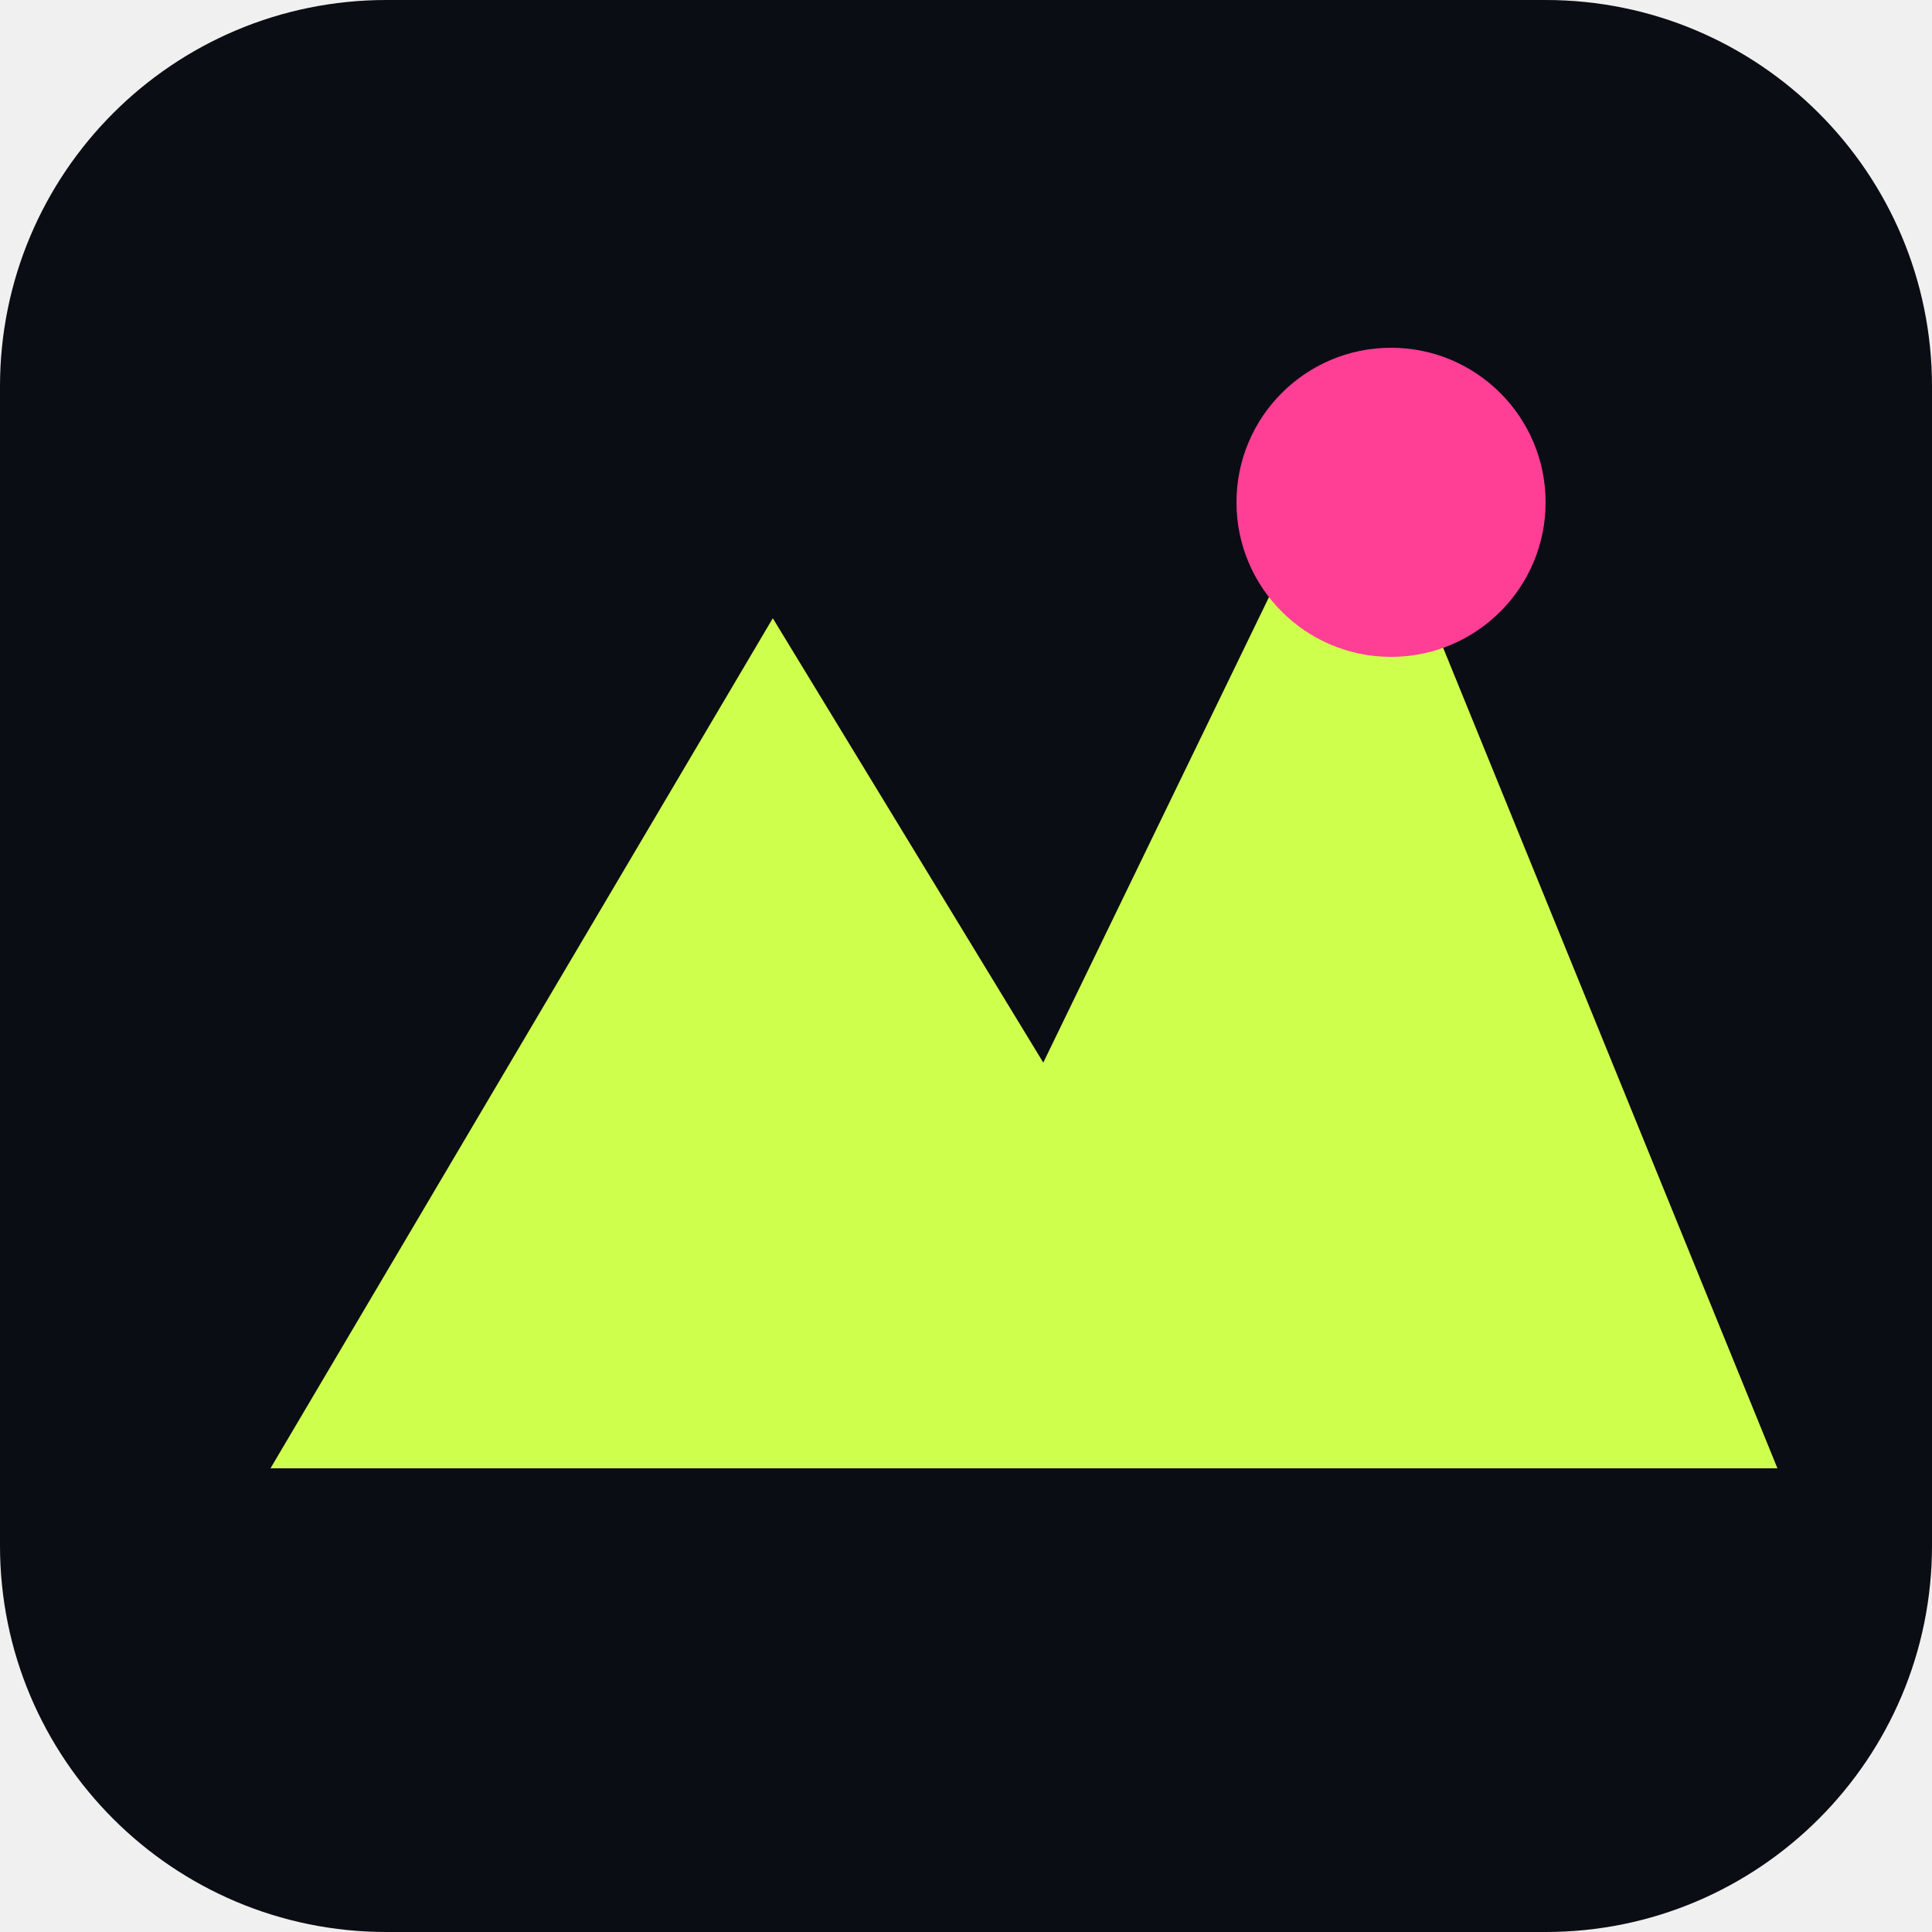
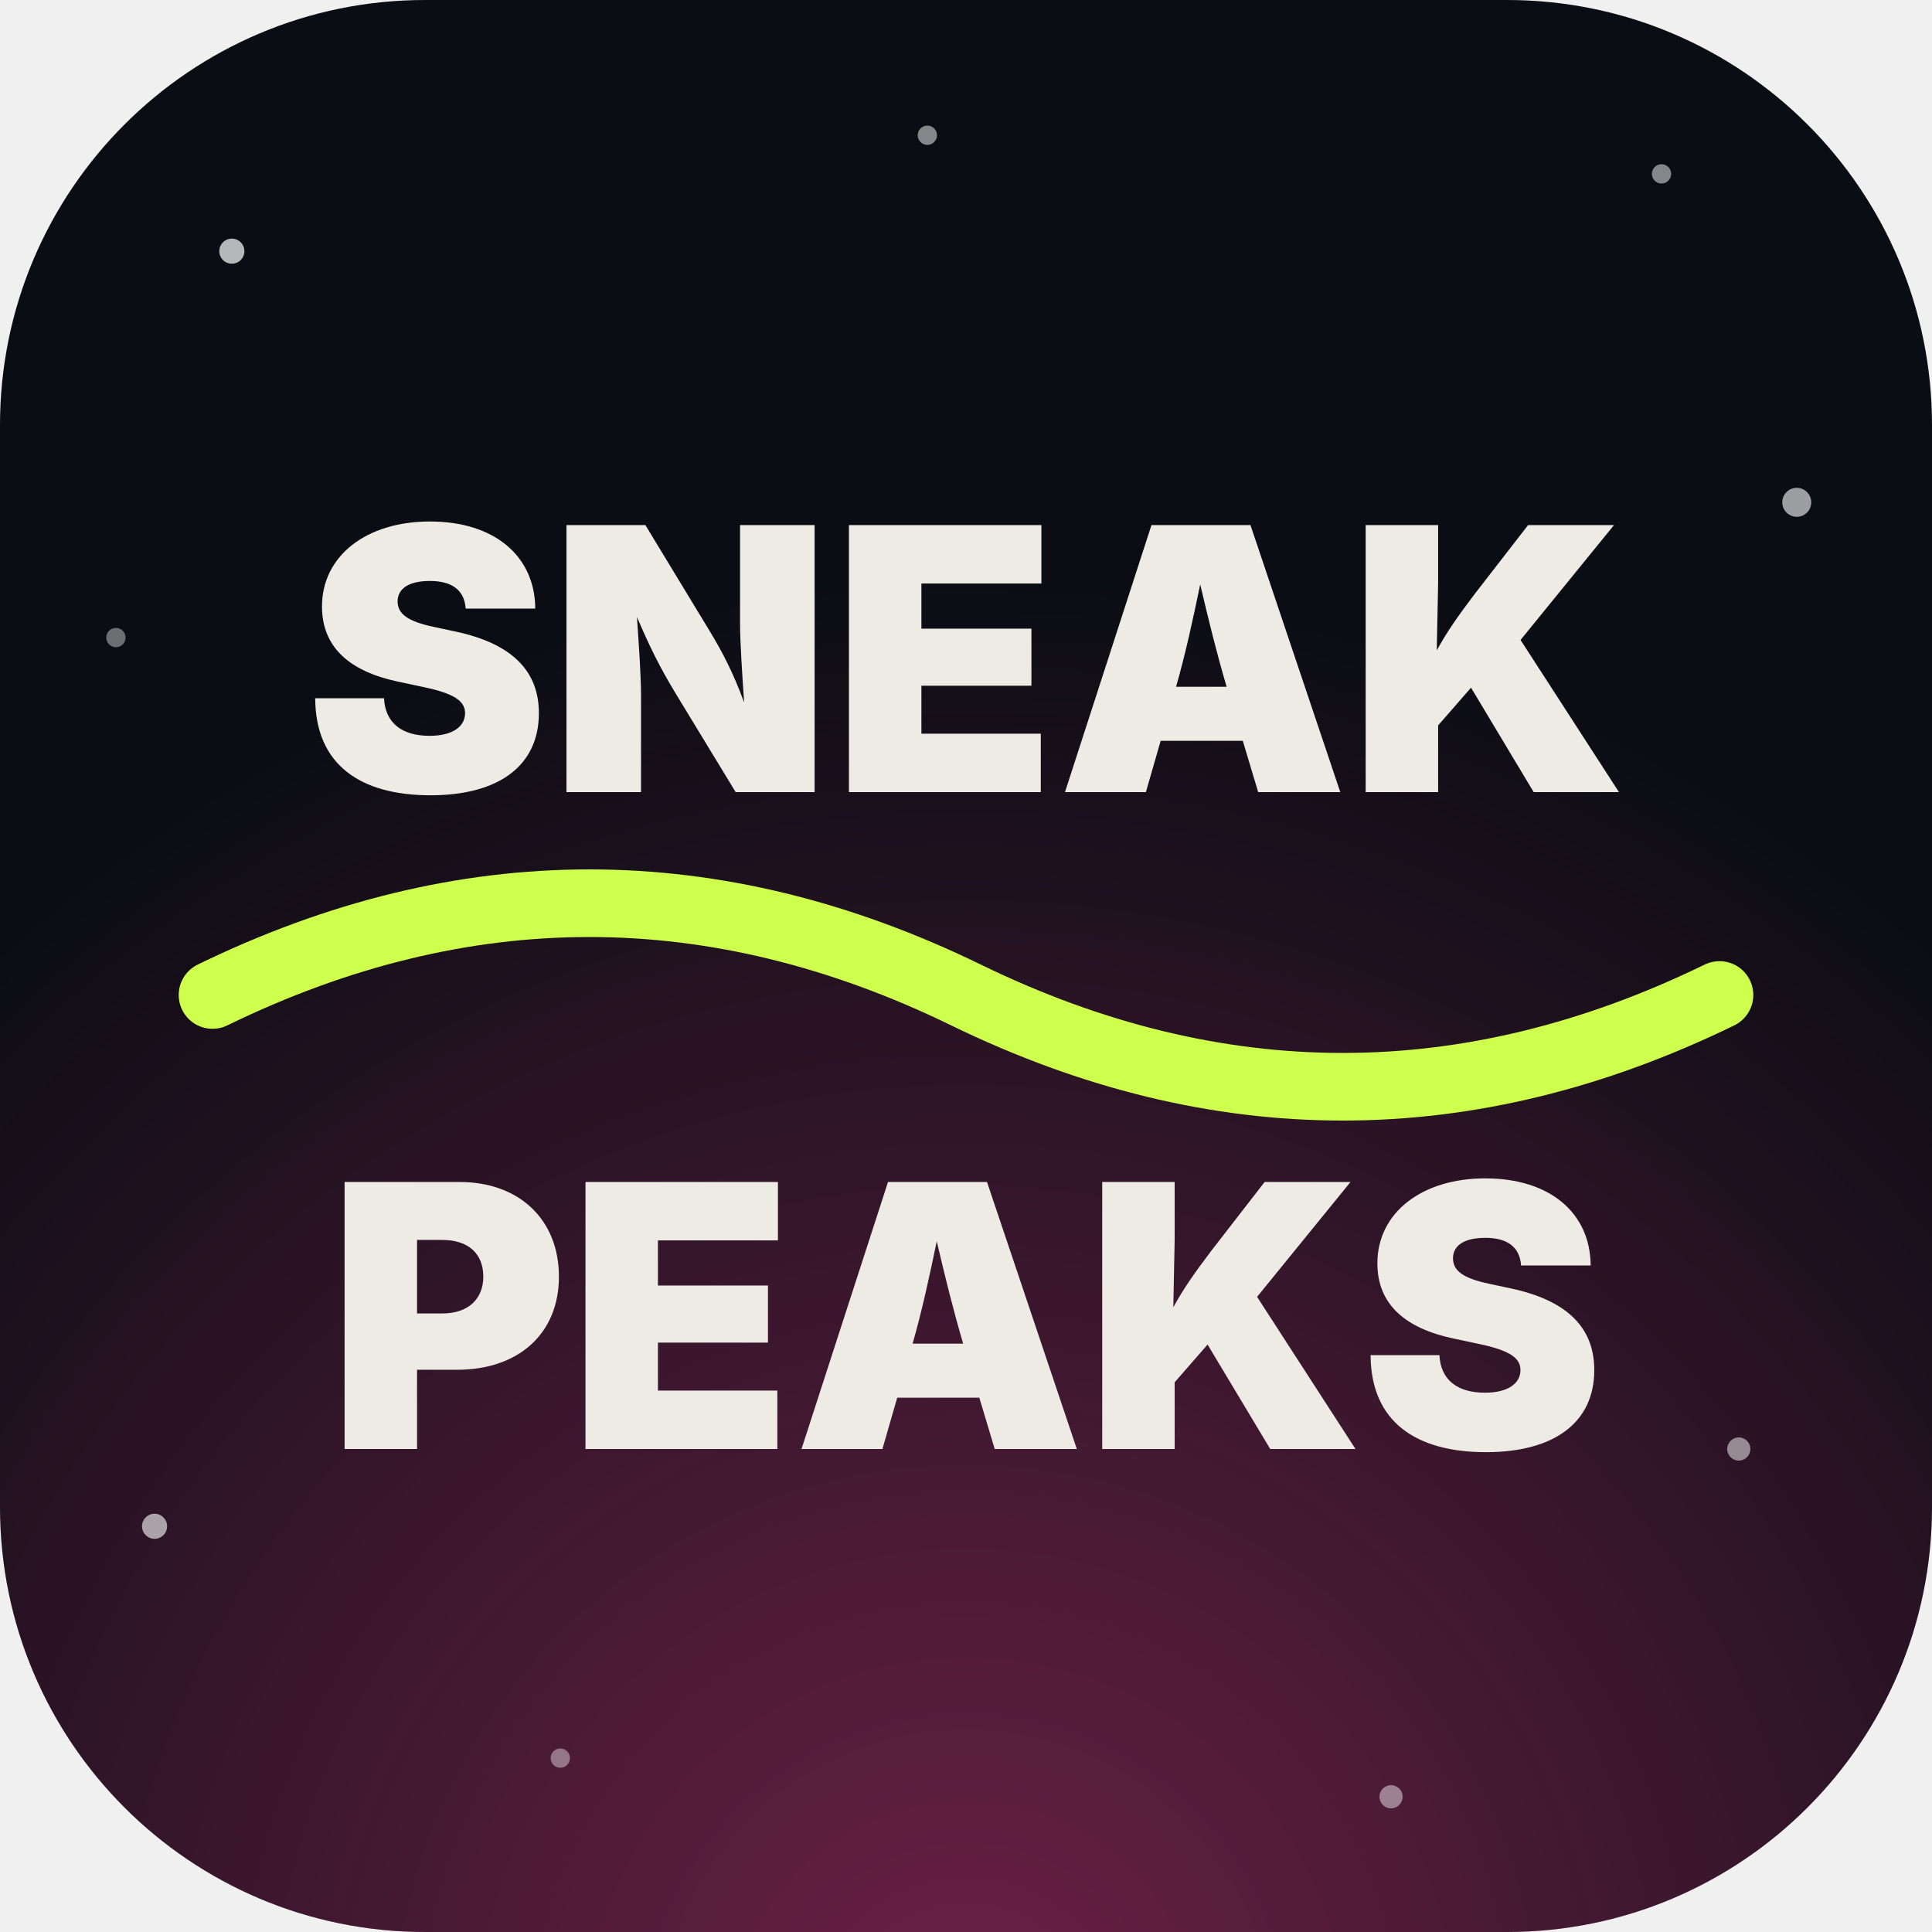
- <svg xmlns="http://www.w3.org/2000/svg" viewBox="0 0 100 100">
-   <rect width="100" height="100" rx="20" fill="#0B0D14" />
-   <path d="M14 76 L40 32 L54 55 L70 22 L92 76 Z" fill="#CFFF4D" />
-   <circle cx="72" cy="26" r="8" fill="#FF3E96" />
+ <svg xmlns="http://www.w3.org/2000/svg" viewBox="0 0 200 200">
+   <defs>
+     <radialGradient id="glow" cx="50%" cy="105%" r="75%">
+       <stop offset="0%" stop-color="#FF3E96" stop-opacity="0.4" />
+       <stop offset="100%" stop-color="#FF3E96" stop-opacity="0" />
+     </radialGradient>
+     <clipPath id="round">
+       <rect width="200" height="200" rx="44" />
+     </clipPath>
+   </defs>
+   <g clip-path="url(#round)">
+     <rect width="200" height="200" fill="#0B0D14" />
+     <rect width="200" height="200" fill="url(#glow)" />
+     <circle cx="24" cy="26" r="1.3" fill="#fff" opacity=".7" />
+     <circle cx="172" cy="18" r="1" fill="#fff" opacity=".5" />
+     <circle cx="186" cy="52" r="1.5" fill="#fff" opacity=".6" />
+     <circle cx="12" cy="66" r="1" fill="#fff" opacity=".4" />
+     <circle cx="180" cy="150" r="1.2" fill="#fff" opacity=".5" />
+     <circle cx="16" cy="158" r="1.3" fill="#fff" opacity=".6" />
+     <circle cx="96" cy="14" r="1" fill="#fff" opacity=".5" />
+     <circle cx="58" cy="182" r="1" fill="#fff" opacity=".4" />
+     <circle cx="144" cy="186" r="1.2" fill="#fff" opacity=".45" />
+     <text x="100" y="82" text-anchor="middle" font-family="ui-rounded, -apple-system, sans-serif" font-weight="900" font-size="38" fill="#EDEBE3">SNEAK</text>
+     <path d="M 22 103 Q 61 84 100 103 T 178 103" stroke="#CFFF4D" stroke-width="7" fill="none" stroke-linecap="round" />
+     <text x="100" y="150" text-anchor="middle" font-family="ui-rounded, -apple-system, sans-serif" font-weight="900" font-size="38" fill="#EDEBE3">PEAKS</text>
+   </g>
</svg>
